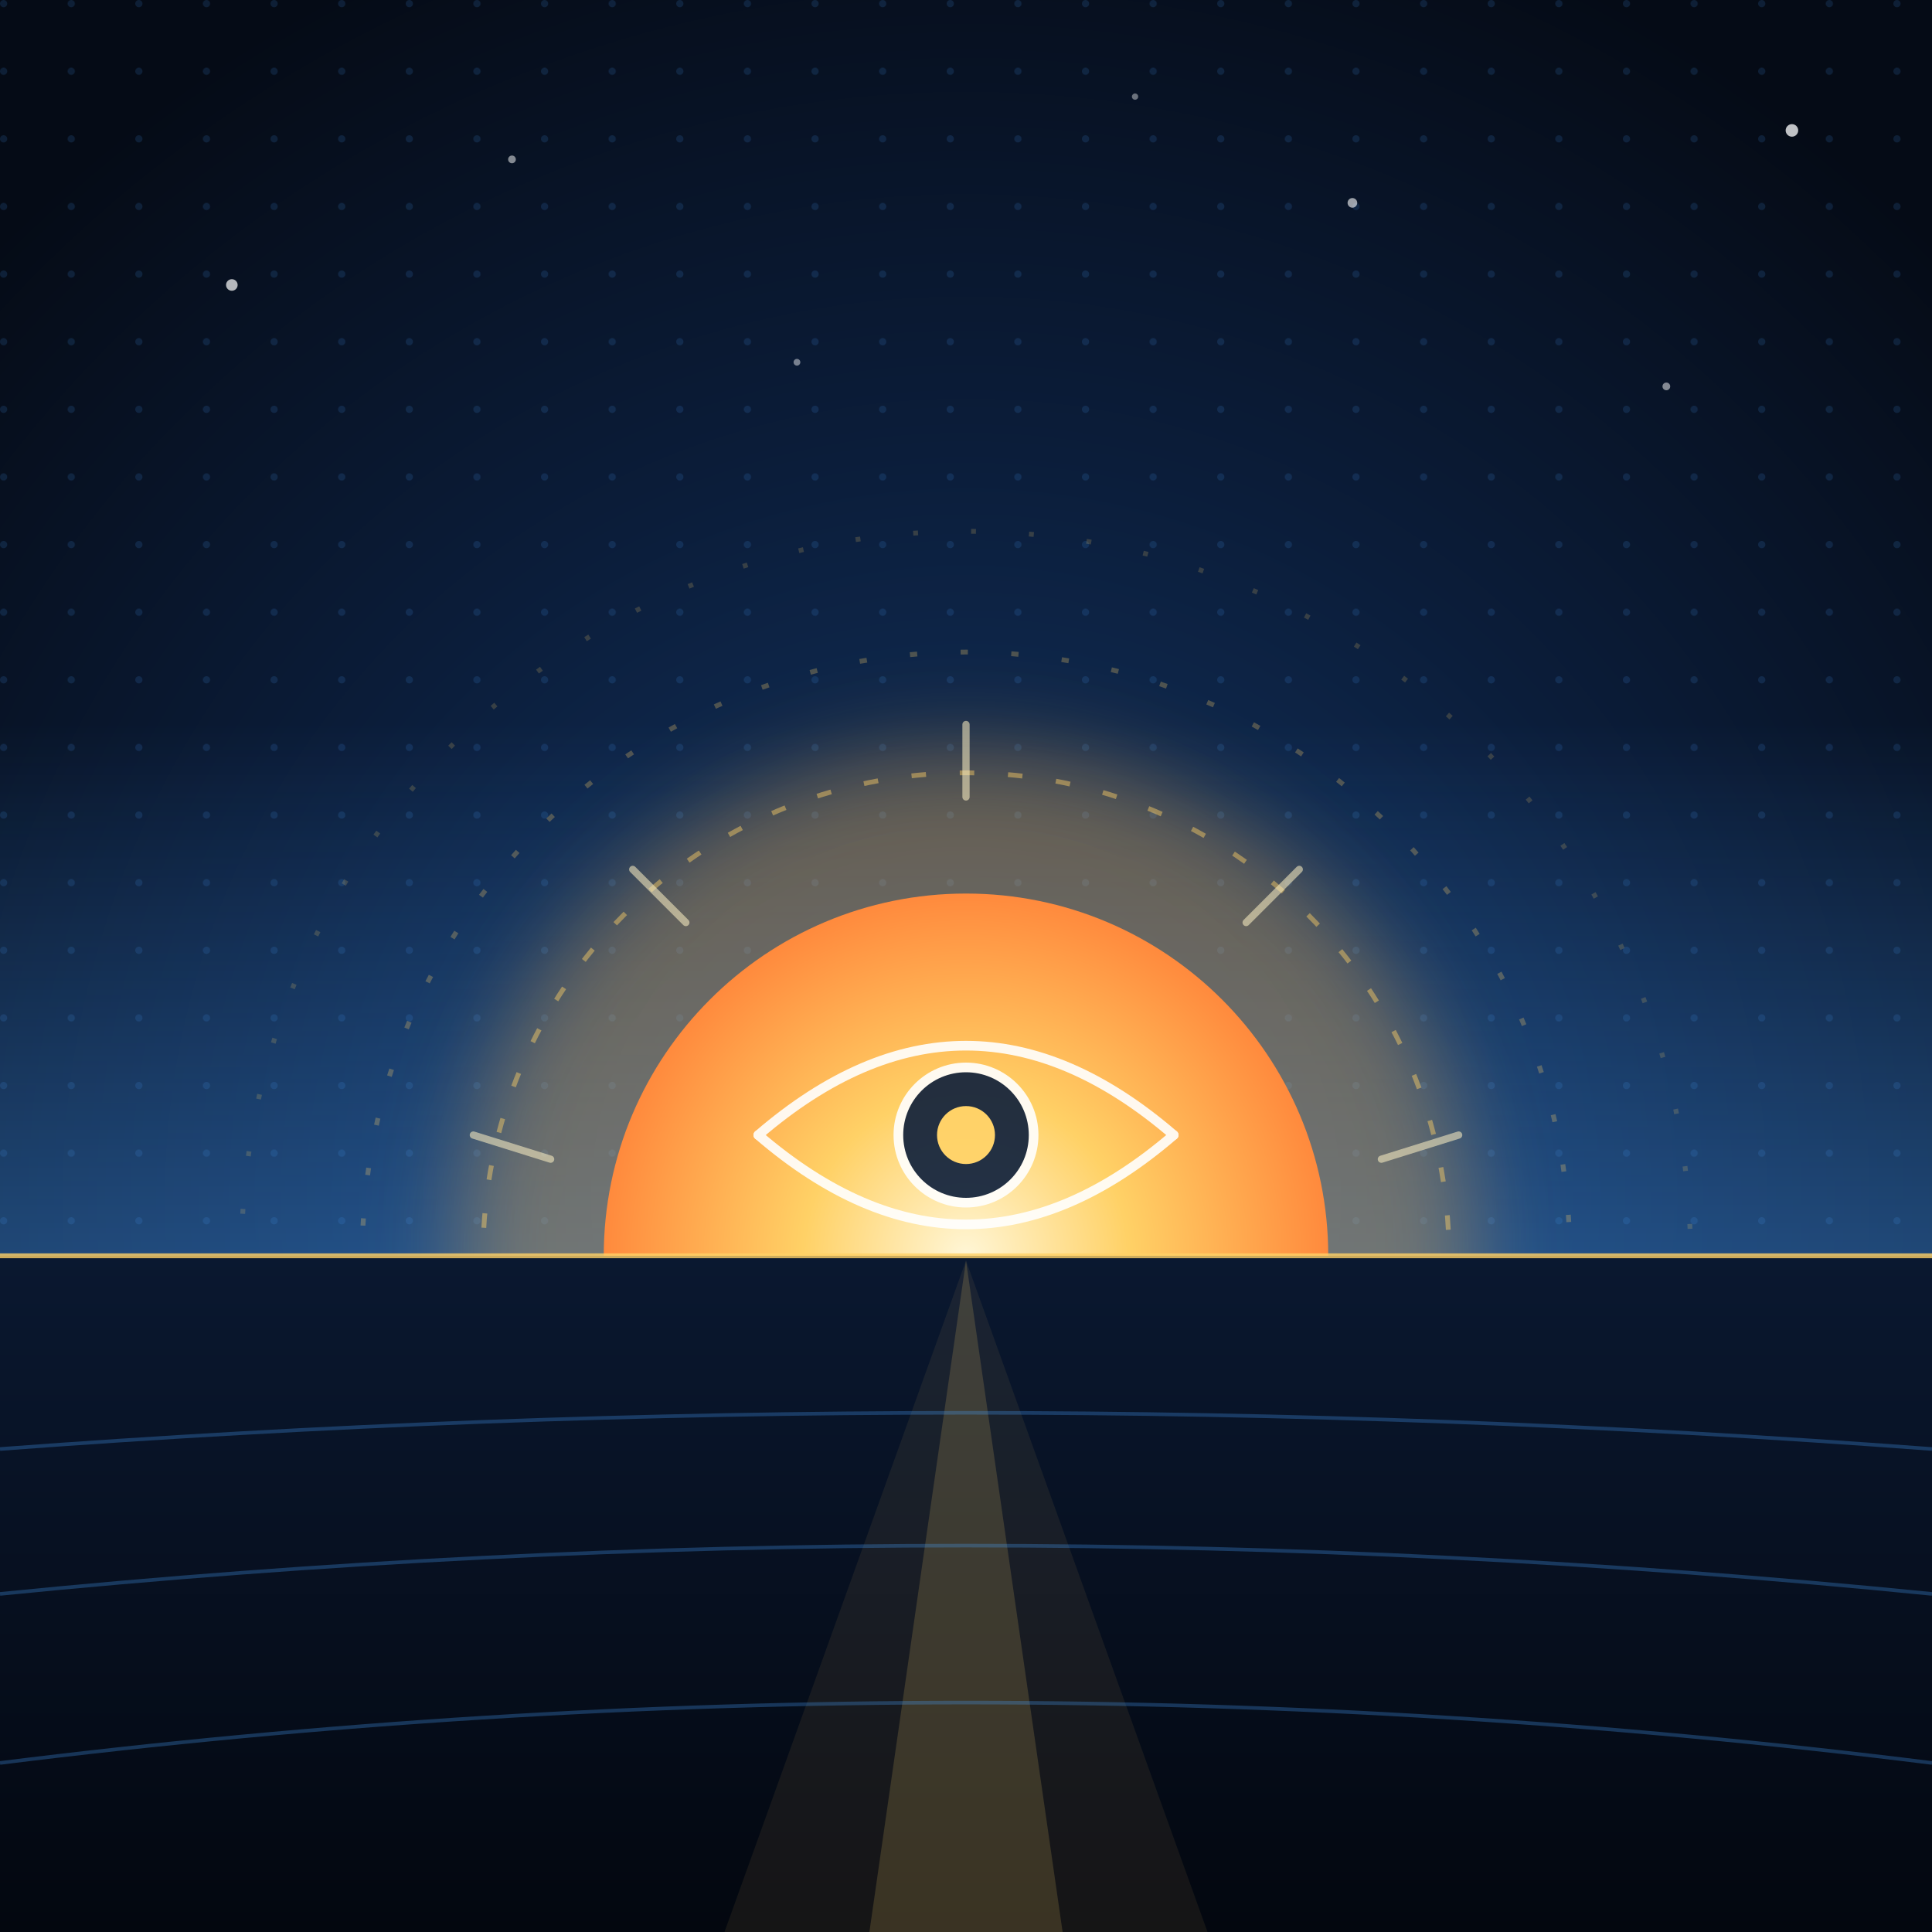
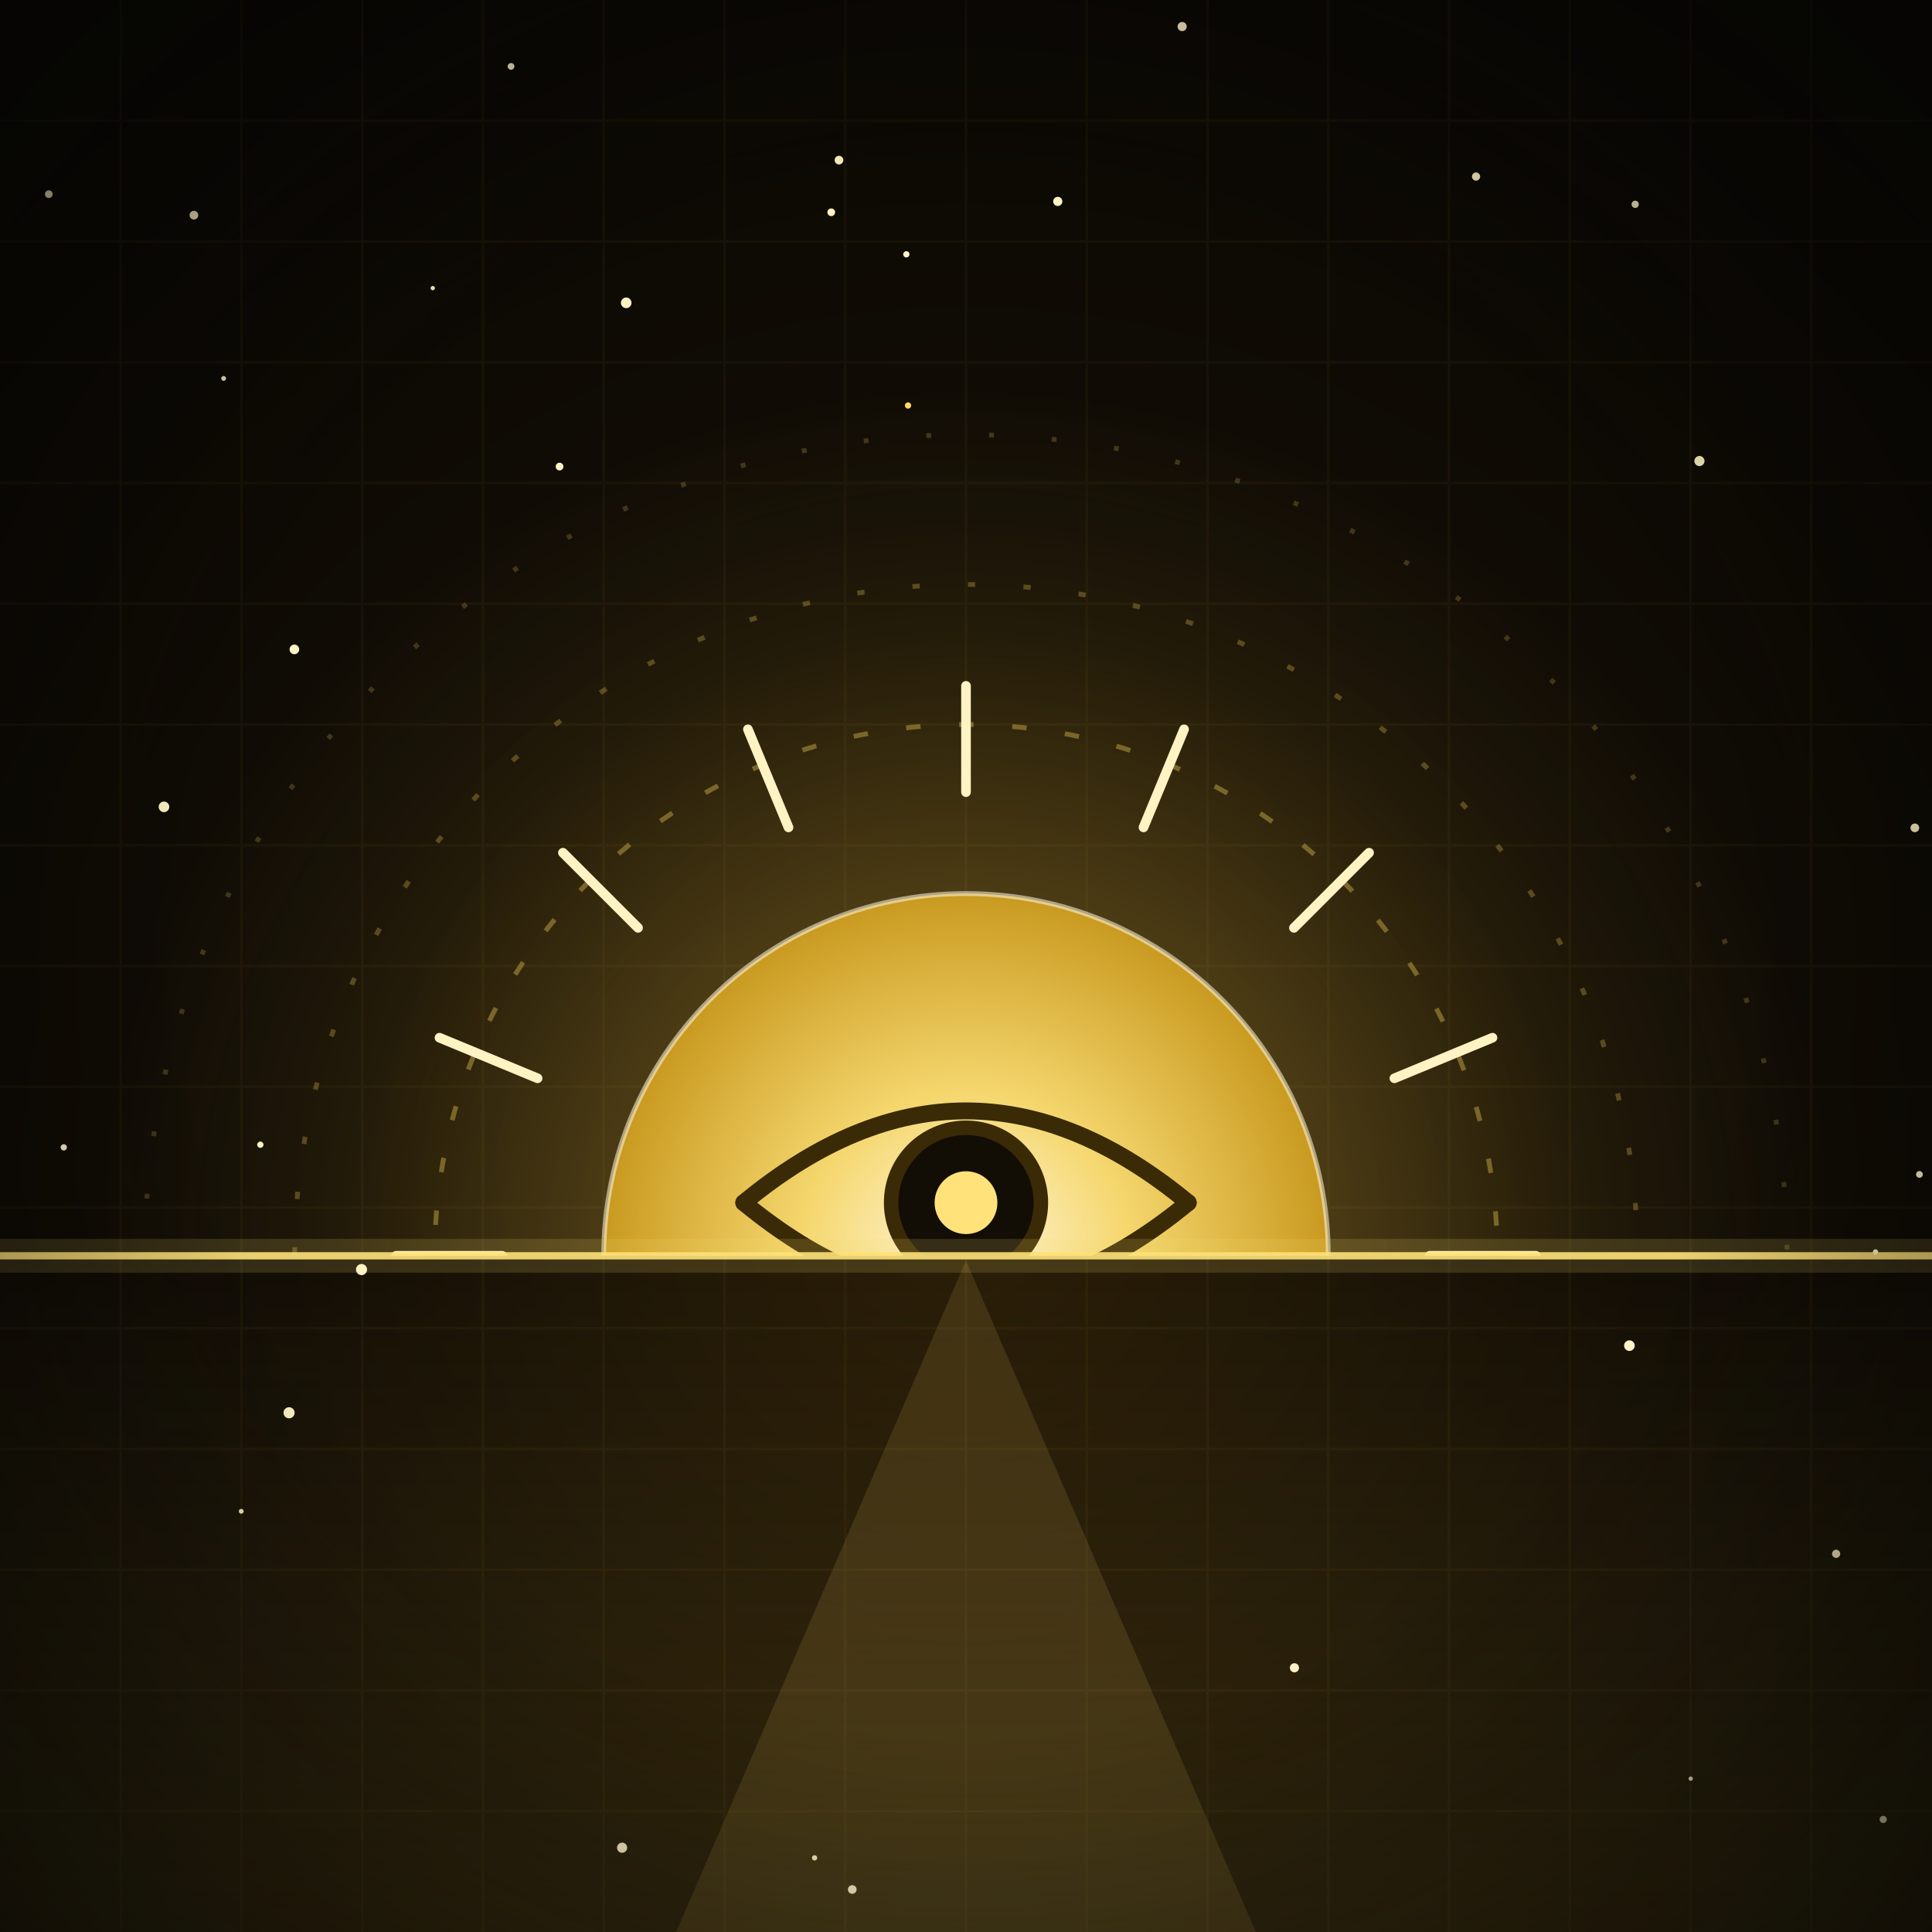
- <svg xmlns="http://www.w3.org/2000/svg" viewBox="0 0 800 800" role="img" aria-label="Bölüm 1 — Uyanış">
+ <svg xmlns="http://www.w3.org/2000/svg" viewBox="0 0 800 800" width="800" height="800" aria-hidden="true">
  <defs>
-     <radialGradient id="bg" cx="50%" cy="62%" r="70%">
-       <stop offset="0" stop-color="#143a6b" />
-       <stop offset=".55" stop-color="#0b1d3a" />
-       <stop offset="1" stop-color="#050b16" />
+     <radialGradient id="bg" cx=".5" cy=".62" r=".78">
+       <stop offset="0" stop-color="#2a1e07" />
+       <stop offset=".45" stop-color="#120d05" />
+       <stop offset="1" stop-color="#060503" />
    </radialGradient>
-     <radialGradient id="sun" cx="50%" cy="50%" r="50%">
-       <stop offset="0" stop-color="#fff6d6" />
-       <stop offset=".45" stop-color="#ffd166" />
-       <stop offset="1" stop-color="#ff8a3d" />
+     <radialGradient id="soft">
+       <stop offset="0" stop-color="#fff3c4" stop-opacity=".85" />
+       <stop offset=".5" stop-color="#f5d76e" stop-opacity=".3" />
+       <stop offset="1" stop-color="#f5d76e" stop-opacity="0" />
    </radialGradient>
-     <linearGradient id="sky" x1="0" y1="0" x2="0" y2="1">
-       <stop offset="0" stop-color="#4aa3ff" stop-opacity="0" />
-       <stop offset="1" stop-color="#4aa3ff" stop-opacity=".35" />
+     <radialGradient id="halo">
+       <stop offset="0" stop-color="#fff2c8" stop-opacity=".55" />
+       <stop offset=".35" stop-color="#e9bf48" stop-opacity=".26" />
+       <stop offset=".72" stop-color="#d4af37" stop-opacity=".07" />
+       <stop offset="1" stop-color="#d4af37" stop-opacity="0" />
+     </radialGradient>
+     <radialGradient id="vig" cx=".5" cy=".5" r=".72">
+       <stop offset=".55" stop-color="#060503" stop-opacity="0" />
+       <stop offset="1" stop-color="#060503" stop-opacity=".72" />
+     </radialGradient>
+     <linearGradient id="gold" x1="0" y1="0" x2="1" y2="1">
+       <stop offset="0" stop-color="#fbe9a6" />
+       <stop offset=".5" stop-color="#d4af37" />
+       <stop offset="1" stop-color="#8c6a14" />
    </linearGradient>
-     <linearGradient id="ground" x1="0" y1="0" x2="0" y2="1">
-       <stop offset="0" stop-color="#0a1830" />
-       <stop offset="1" stop-color="#03070f" />
+     <linearGradient id="goldUp" x1="0" y1="1" x2="0" y2="0">
+       <stop offset="0" stop-color="#8c6a14" />
+       <stop offset=".55" stop-color="#d4af37" />
+       <stop offset="1" stop-color="#fff3c4" />
    </linearGradient>
-     <filter id="glow" x="-50%" y="-50%" width="200%" height="200%">
-       <feGaussianBlur stdDeviation="18" />
-     </filter>
-     <filter id="soft" x="-50%" y="-50%" width="200%" height="200%">
-       <feGaussianBlur stdDeviation="4" />
-     </filter>
-     <pattern id="dots" width="28" height="28" patternUnits="userSpaceOnUse">
-       <circle cx="1.5" cy="1.5" r="1.5" fill="#4aa3ff" fill-opacity=".14" />
-     </pattern>
-     <clipPath id="above">
+     <linearGradient id="floor" x1="0" y1="0" x2="0" y2="1">
+       <stop offset="0" stop-color="#d4af37" stop-opacity="0" />
+       <stop offset="1" stop-color="#d4af37" stop-opacity=".16" />
+     </linearGradient>
+     <radialGradient id="sun">
+       <stop offset="0" stop-color="#fff8e0" />
+       <stop offset=".45" stop-color="#f5d76e" />
+       <stop offset="1" stop-color="#c99a20" />
+     </radialGradient>
+     <clipPath id="sky">
      <rect x="0" y="0" width="800" height="520" />
    </clipPath>
  </defs>
+   <style>
+ .tw{animation:tw 3s ease-in-out infinite alternate}
+ .breathe{transform-box:fill-box;transform-origin:center;animation:breathe 5s ease-in-out infinite alternate}
+ @keyframes tw{from{opacity:.18}to{opacity:1}}
+ @keyframes breathe{from{opacity:.72;transform:scale(.96)}to{opacity:1;transform:scale(1.05)}}
+ @keyframes spin{to{transform:rotate(360deg)}}
+ .tick{animation:tick 4s ease-in-out infinite}
+ .iris{transform-box:fill-box;transform-origin:center;animation:iris 6s ease-in-out infinite}
+ .lid{animation:lid 6s ease-in-out infinite}
+ @keyframes tick{0%,100%{opacity:.3}50%{opacity:.95}}
+ @keyframes iris{0%,88%,100%{transform:scale(1)}94%{transform:scale(.72)}}
+ @keyframes lid{0%,88%,100%{opacity:0}92%{opacity:1}}</style>
  <rect width="800" height="800" fill="url(#bg)" />
-   <rect width="800" height="800" fill="url(#dots)" />
-   <rect y="300" width="800" height="220" fill="url(#sky)" />
-   <g fill="#fff">
-     <circle cx="96" cy="118" r="2.4" opacity=".7" />
-     <circle cx="212" cy="66" r="1.6" opacity=".5" />
-     <circle cx="330" cy="150" r="1.4" opacity=".45" />
-     <circle cx="560" cy="84" r="2" opacity=".6" />
-     <circle cx="690" cy="160" r="1.6" opacity=".5" />
-     <circle cx="742" cy="54" r="2.6" opacity=".75" />
-     <circle cx="470" cy="40" r="1.3" opacity=".4" />
+   <g fill="none" stroke="#d4af37" stroke-width="1" opacity=".05">
+     <path d="M50 0V800" />
+     <path d="M100 0V800" />
+     <path d="M150 0V800" />
+     <path d="M200 0V800" />
+     <path d="M250 0V800" />
+     <path d="M300 0V800" />
+     <path d="M350 0V800" />
+     <path d="M400 0V800" />
+     <path d="M450 0V800" />
+     <path d="M500 0V800" />
+     <path d="M550 0V800" />
+     <path d="M600 0V800" />
+     <path d="M650 0V800" />
+     <path d="M700 0V800" />
+     <path d="M750 0V800" />
+     <path d="M0 50H800" />
+     <path d="M0 100H800" />
+     <path d="M0 150H800" />
+     <path d="M0 200H800" />
+     <path d="M0 250H800" />
+     <path d="M0 300H800" />
+     <path d="M0 350H800" />
+     <path d="M0 400H800" />
+     <path d="M0 450H800" />
+     <path d="M0 500H800" />
+     <path d="M0 550H800" />
+     <path d="M0 600H800" />
+     <path d="M0 650H800" />
+     <path d="M0 700H800" />
+     <path d="M0 750H800" />
  </g>
-   <g clip-path="url(#above)">
-     <circle cx="400" cy="520" r="210" fill="#ffb347" opacity=".35" filter="url(#glow)" />
-     <circle cx="400" cy="520" r="150" fill="url(#sun)" />
-     <g stroke="#ffd166" stroke-width="2" fill="none" opacity=".45">
-       <circle cx="400" cy="520" r="200" stroke-dasharray="6 14" />
-       <circle cx="400" cy="520" r="250" stroke-dasharray="3 18" opacity=".6" />
-       <circle cx="400" cy="520" r="300" stroke-dasharray="2 22" opacity=".4" />
-     </g>
-     <g stroke="#fff3c4" stroke-width="3" stroke-linecap="round" opacity=".55">
-       <line x1="400" y1="300" x2="400" y2="330" />
-       <line x1="262" y1="360" x2="284" y2="382" />
-       <line x1="538" y1="360" x2="516" y2="382" />
-       <line x1="196" y1="470" x2="228" y2="480" />
-       <line x1="604" y1="470" x2="572" y2="480" />
+   <g clip-path="url(#sky)">
+     <g transform="translate(400 520)">
+       <circle class="breathe" r="360" fill="url(#halo)" />
+       <g fill="none" stroke="#e9c552" stroke-width="2">
+         <circle cx="0" cy="0" r="220" stroke-dasharray="6 16" opacity="0.4" />
+         <circle cx="0" cy="0" r="278" stroke-dasharray="3 20" opacity="0.3" />
+         <circle cx="0" cy="0" r="340" stroke-dasharray="2 24" opacity="0.22" />
+       </g>
+       <g class="tick-g" fill="none" stroke="#fff3c4" stroke-width="4" stroke-linecap="round">
+         <path class="tick" d="M-192 0L-236 0" style="animation-delay:-0s" />
+         <path class="tick" d="M-177.4 -73.5L-218 -90.3" style="animation-delay:-0.4s" />
+         <path class="tick" d="M-135.8 -135.8L-166.9 -166.9" style="animation-delay:-0.7s" />
+         <path class="tick" d="M-73.5 -177.4L-90.3 -218" style="animation-delay:-1s" />
+         <path class="tick" d="M0 -192L0 -236" style="animation-delay:-1.4s" />
+         <path class="tick" d="M73.5 -177.4L90.3 -218" style="animation-delay:-1.8s" />
+         <path class="tick" d="M135.8 -135.8L166.9 -166.9" style="animation-delay:-2.1s" />
+         <path class="tick" d="M177.4 -73.5L218 -90.3" style="animation-delay:-2.4s" />
+         <path class="tick" d="M192 0L236 0" style="animation-delay:-2.8s" />
+       </g>
+       <circle r="150" fill="url(#sun)" />
+       <circle r="150" fill="none" stroke="#fff8e0" stroke-width="2" opacity=".55" />
+       <g transform="translate(0 -22)" fill="none" stroke="#3a2a06" stroke-width="7" stroke-linecap="round">
+         <path d="M-92 0Q0 -76 92 0" />
+         <path d="M-92 0Q0 76 92 0" />
+         <circle class="iris" cx="0" cy="0" r="31" fill="#120d05" stroke="#3a2a06" stroke-width="6" />
+         <circle class="iris" cx="0" cy="0" r="13" fill="#ffe27a" stroke="none" />
+         <path class="lid" d="M-92 0Q0 -76 92 0" stroke="#c99a20" stroke-width="12" opacity="0" />
+       </g>
    </g>
  </g>
-   <rect y="520" width="800" height="280" fill="url(#ground)" />
-   <line x1="0" y1="520" x2="800" y2="520" stroke="#ffd166" stroke-width="2" opacity=".8" />
-   <line x1="0" y1="520" x2="800" y2="520" stroke="#ffd166" stroke-width="10" opacity=".25" filter="url(#soft)" />
-   <g opacity=".9">
-     <path d="M400 522 L360 800 L440 800 Z" fill="#ffd166" opacity=".18" />
-     <path d="M400 522 L300 800 L500 800 Z" fill="#ffd166" opacity=".08" />
+   <rect x="0" y="520" width="800" height="280" fill="url(#floor)" />
+   <path d="M0 520H800" stroke="#ffe27a" stroke-width="3" opacity=".9" />
+   <path d="M0 520H800" stroke="#f5d76e" stroke-width="14" opacity=".16" />
+   <g fill="#ffd766" opacity=".12">
+     <path d="M400 522L280 800L520 800Z" />
  </g>
-   <g stroke="#4aa3ff" stroke-opacity=".28" stroke-width="1.5" fill="none">
-     <path d="M0 600 Q400 570 800 600" />
-     <path d="M0 660 Q400 620 800 660" />
-     <path d="M0 730 Q400 680 800 730" />
-   </g>
-   <g transform="translate(400 470)" fill="none" stroke="#fff" stroke-width="4" stroke-linecap="round" opacity=".9">
-     <path d="M-86 0 Q0 -74 86 0" />
-     <path d="M-86 0 Q0 74 86 0" />
-     <circle cx="0" cy="0" r="28" fill="#0b1d3a" stroke="#fff" />
-     <circle cx="0" cy="0" r="12" fill="#ffd166" stroke="none" />
-   </g>
+   <circle class="tw" cx="438" cy="83.4" r="1.9" fill="#fff3c4" style="animation-duration:3.6s;animation-delay:-2.7s" />
+   <circle class="tw" cx="259.3" cy="125.4" r="2.2" fill="#fff3c4" style="animation-duration:2.4s;animation-delay:-3.1s" />
+   <circle class="tw" cx="119.7" cy="585" r="2.3" fill="#fff3c4" style="animation-duration:2.4s;animation-delay:-2.7s" />
+   <circle class="tw" cx="611.2" cy="73.1" r="1.7" fill="#fff3c4" style="animation-duration:2.4s;animation-delay:-3s" />
+   <circle class="tw" cx="121.9" cy="268.9" r="2" fill="#fff3c4" style="animation-duration:2.7s;animation-delay:-2.9s" />
+   <circle class="tw" cx="99.9" cy="625.8" r="1" fill="#fff3c4" style="animation-duration:3s;animation-delay:-2.3s" />
+   <circle class="tw" cx="536" cy="690.6" r="1.9" fill="#fff3c4" style="animation-duration:2.2s;animation-delay:-3.6s" />
+   <circle class="tw" cx="375.3" cy="105.3" r="1.3" fill="#fff3c4" style="animation-duration:2.1s;animation-delay:-4.3s" />
+   <circle class="tw" cx="376" cy="167.9" r="1.3" fill="#ffd766" style="animation-duration:4.7s;animation-delay:-3.9s" />
+   <circle class="tw" cx="776.6" cy="518.4" r="1.1" fill="#fff3c4" style="animation-duration:4.5s;animation-delay:-0.7s" />
+   <circle class="tw" cx="67.9" cy="334.1" r="2.2" fill="#fff3c4" style="animation-duration:3.9s;animation-delay:-4.8s" />
+   <circle class="tw" cx="703.7" cy="190.9" r="2.1" fill="#fff3c4" style="animation-duration:3.5s;animation-delay:-2.7s" />
+   <circle class="tw" cx="92.6" cy="156.7" r="1" fill="#fff3c4" style="animation-duration:4.6s;animation-delay:-0.2s" />
+   <circle class="tw" cx="792.9" cy="342.8" r="1.8" fill="#fff3c4" style="animation-duration:3.3s;animation-delay:-3.3s" />
+   <circle class="tw" cx="257.6" cy="765.1" r="2.1" fill="#fff3c4" style="animation-duration:2.1s;animation-delay:-0.3s" />
+   <circle class="tw" cx="107.8" cy="474" r="1.3" fill="#fff3c4" style="animation-duration:4s;animation-delay:-2.2s" />
+   <circle class="tw" cx="347.4" cy="66.3" r="1.8" fill="#fff3c4" style="animation-duration:4.9s;animation-delay:-4.4s" />
+   <circle class="tw" cx="700.1" cy="736.5" r="0.9" fill="#fff3c4" style="animation-duration:4.9s;animation-delay:-2.2s" />
+   <circle class="tw" cx="344.2" cy="87.9" r="1.6" fill="#fff3c4" style="animation-duration:2.1s;animation-delay:-3.8s" />
+   <circle class="tw" cx="337.3" cy="769.3" r="1.1" fill="#fff3c4" style="animation-duration:2.4s;animation-delay:-1.7s" />
+   <circle class="tw" cx="489.5" cy="11" r="1.9" fill="#fff3c4" style="animation-duration:4.3s;animation-delay:-1.1s" />
+   <circle class="tw" cx="211.6" cy="27.5" r="1.4" fill="#fff3c4" style="animation-duration:3s;animation-delay:-0.1s" />
+   <circle class="tw" cx="80.3" cy="89.1" r="1.8" fill="#fff3c4" style="animation-duration:4.1s;animation-delay:-1s" />
+   <circle class="tw" cx="779.8" cy="753.4" r="1.5" fill="#fff3c4" style="animation-duration:4.1s;animation-delay:-2s" />
+   <circle class="tw" cx="20.2" cy="80.4" r="1.6" fill="#fff3c4" style="animation-duration:3.5s;animation-delay:-2s" />
+   <circle class="tw" cx="231.7" cy="193.2" r="1.6" fill="#fff3c4" style="animation-duration:2s;animation-delay:-3s" />
+   <circle class="tw" cx="794.8" cy="486.3" r="1.4" fill="#fff3c4" style="animation-duration:3.5s;animation-delay:-0.1s" />
+   <circle class="tw" cx="26.4" cy="475.1" r="1.3" fill="#fff3c4" style="animation-duration:4.5s;animation-delay:-1.6s" />
+   <circle class="tw" cx="677.1" cy="84.6" r="1.5" fill="#fff3c4" style="animation-duration:2.6s;animation-delay:-0s" />
+   <circle class="tw" cx="352.9" cy="782.4" r="1.8" fill="#fff3c4" style="animation-duration:2.4s;animation-delay:-2s" />
+   <circle class="tw" cx="149.7" cy="525.7" r="2.3" fill="#fff3c4" style="animation-duration:4.9s;animation-delay:-4.1s" />
+   <circle class="tw" cx="674.7" cy="557.2" r="2.2" fill="#fff3c4" style="animation-duration:4.9s;animation-delay:-1.7s" />
+   <circle class="tw" cx="179.2" cy="119.3" r="0.9" fill="#fff3c4" style="animation-duration:4.9s;animation-delay:-4.7s" />
+   <circle class="tw" cx="760.3" cy="643.4" r="1.7" fill="#fff3c4" style="animation-duration:2.7s;animation-delay:-4.7s" />
+   <rect width="800" height="800" fill="url(#vig)" />
</svg>
